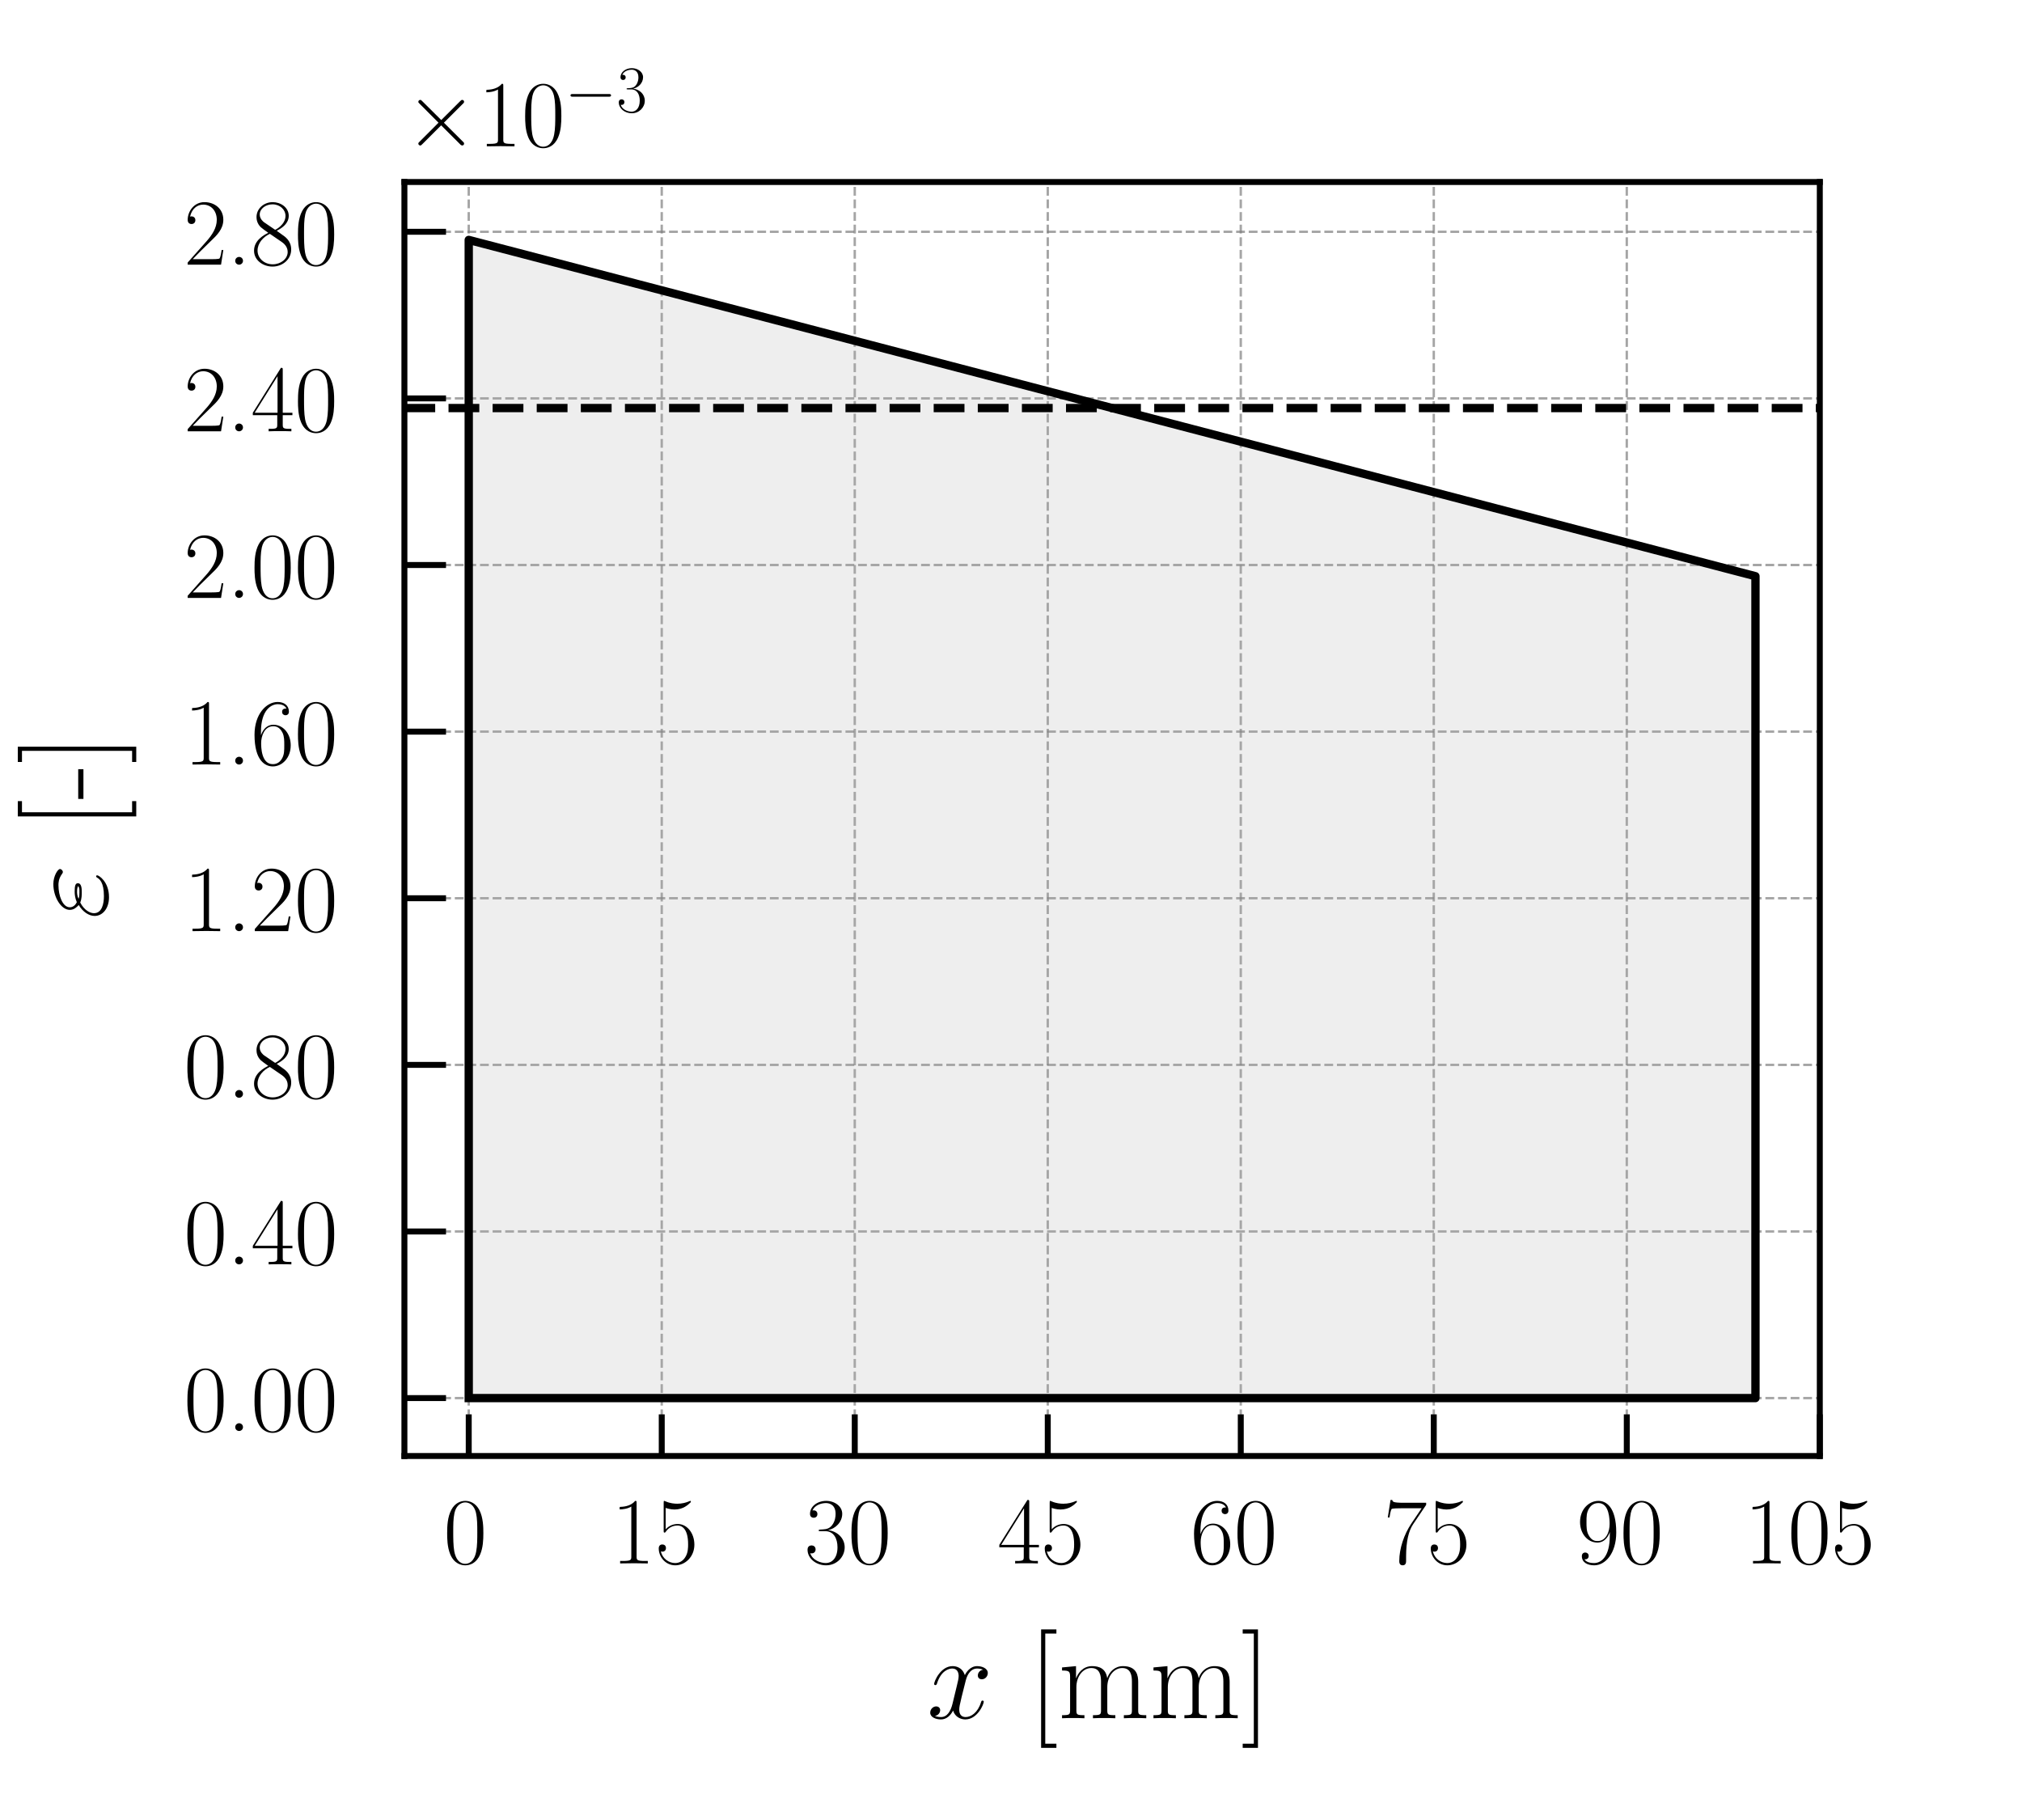
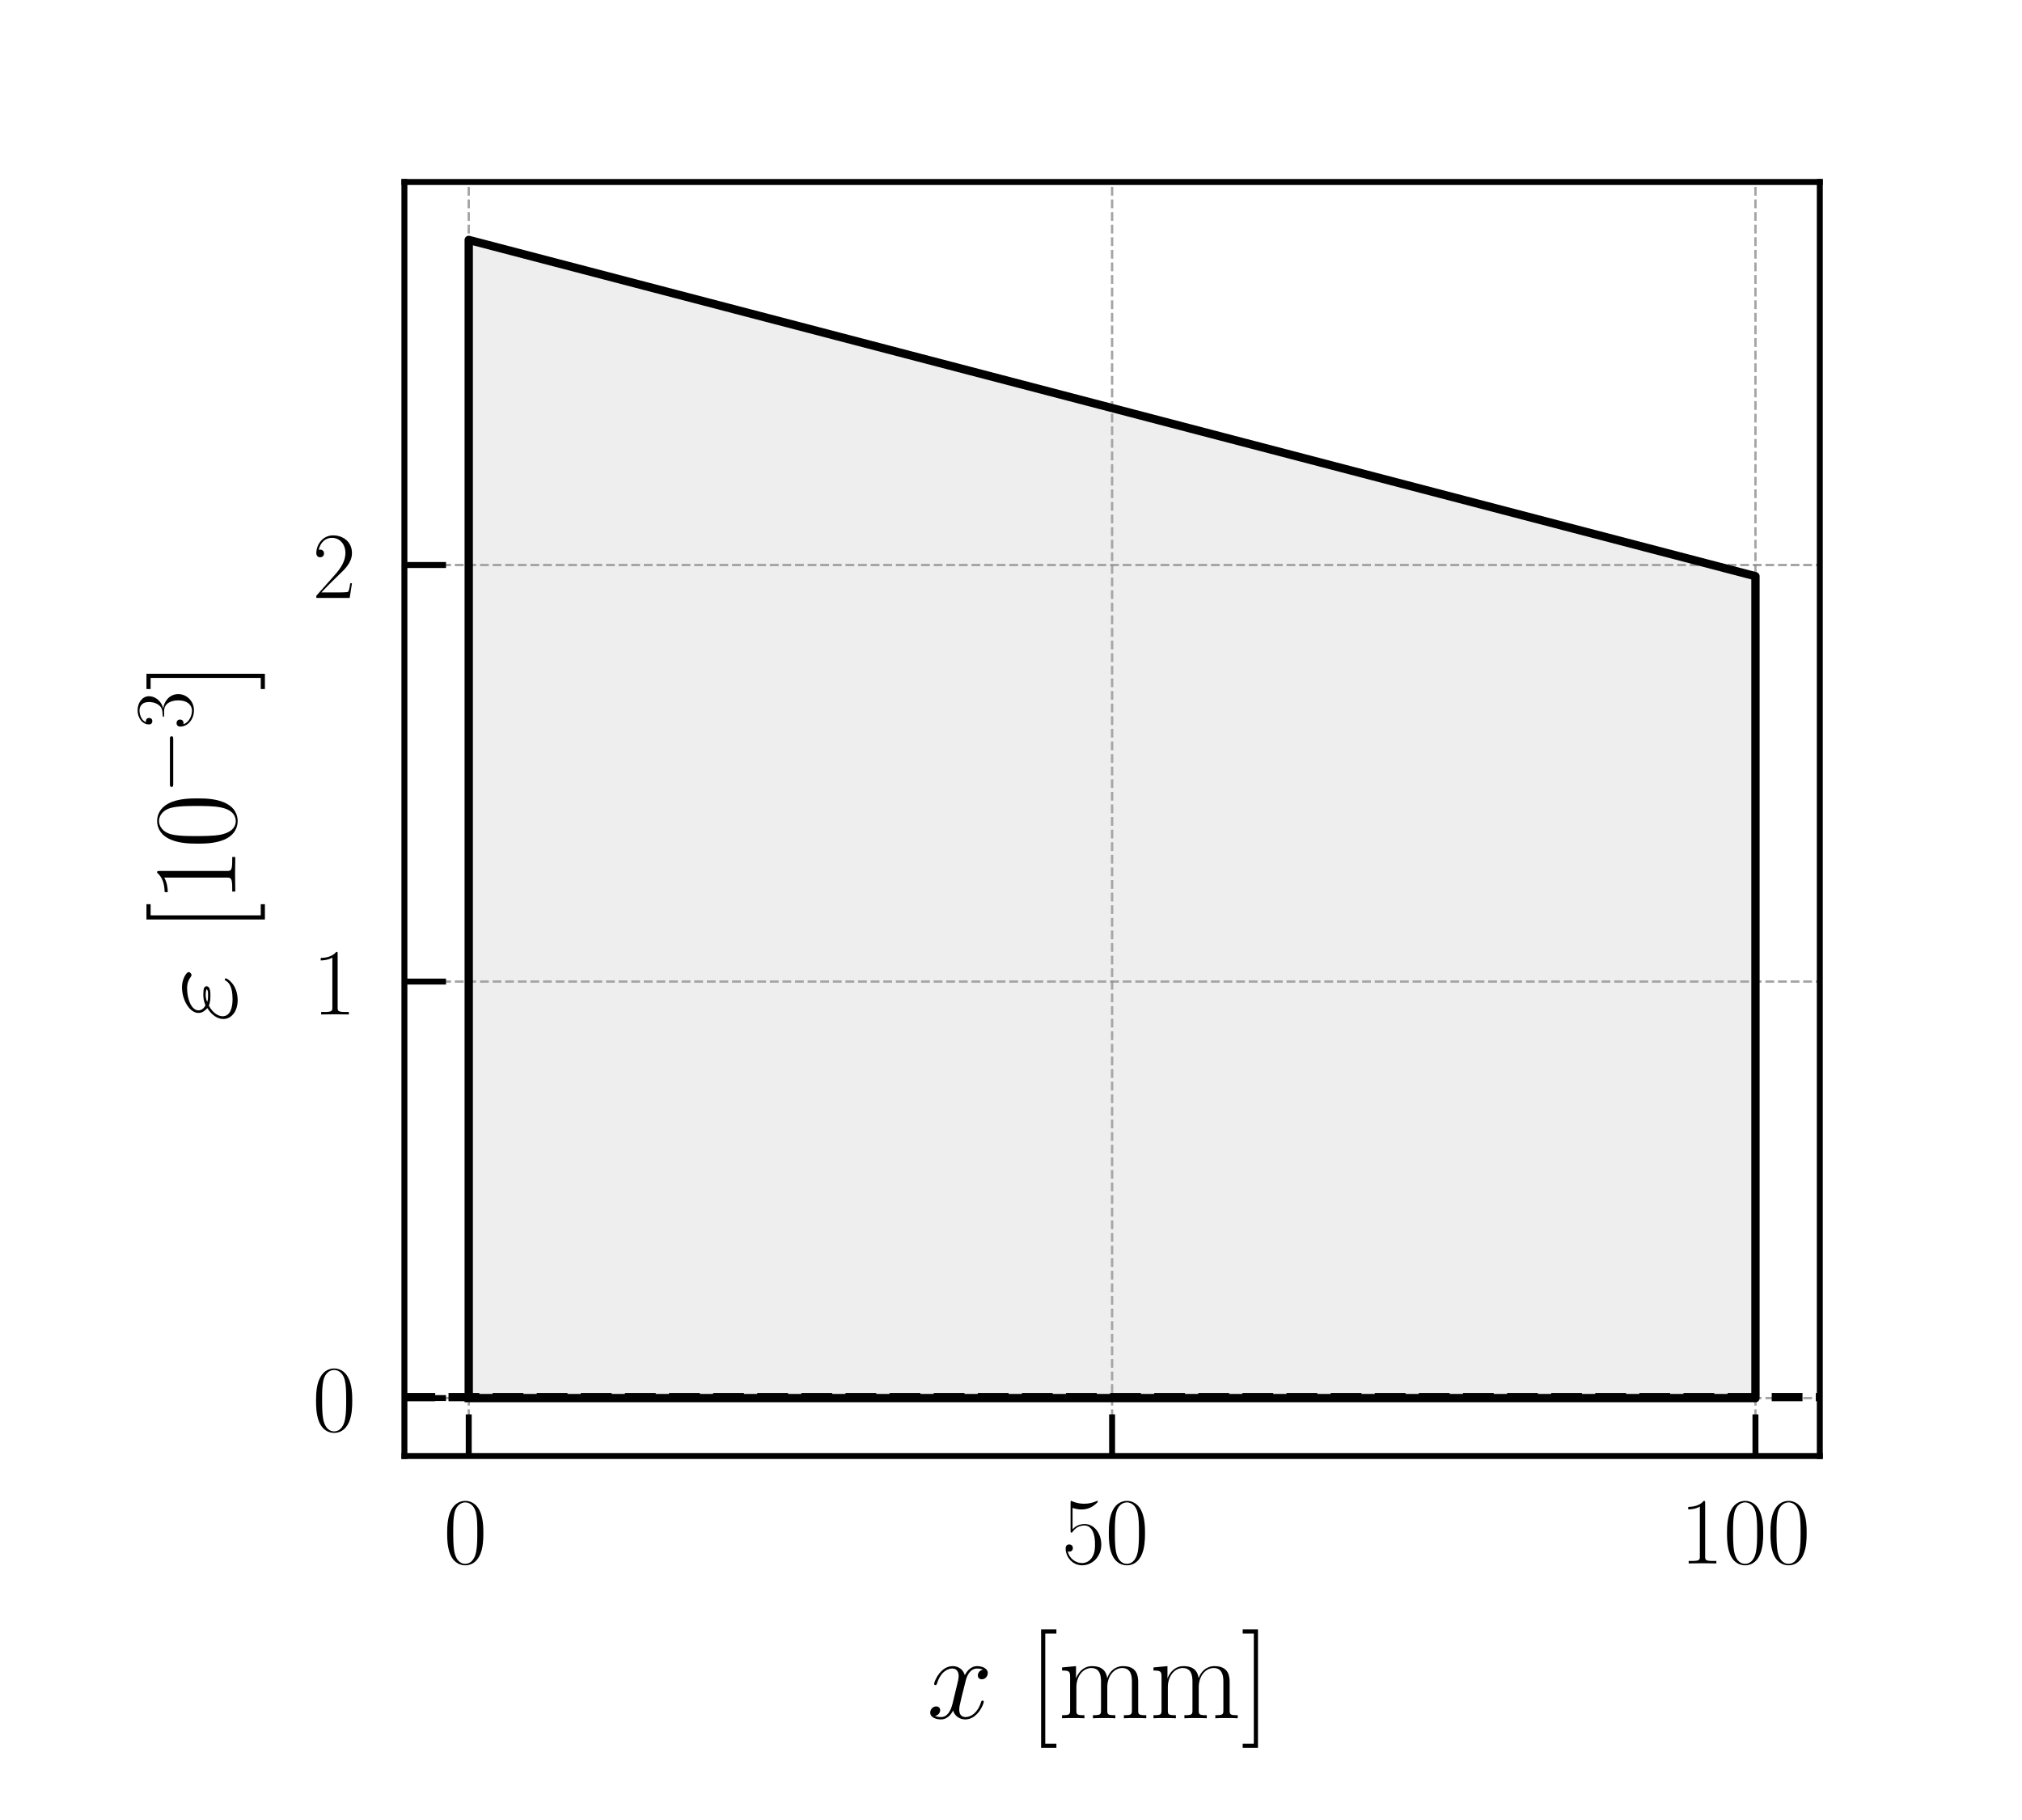
<svg xmlns="http://www.w3.org/2000/svg" xmlns:xlink="http://www.w3.org/1999/xlink" width="170.079pt" height="153.071pt" viewBox="0 0 170.079 153.071" version="1.1">
  <defs>
    <style type="text/css">*{stroke-linejoin: round; stroke-linecap: butt}</style>
  </defs>
  <g id="figure_1">
    <g id="patch_1">
      <path d="M 0 153.071  L 170.079 153.071  L 170.079 0  L 0 0  z " style="fill: #ffffff" />
    </g>
    <g id="axes_1">
      <g id="patch_2">
        <path d="M 34.016 122.457  L 153.071 122.457  L 153.071 15.307  L 34.016 15.307  z " style="fill: #ffffff" />
      </g>
      <g id="matplotlib.axis_1">
        <g id="xtick_1">
          <g id="line2d_1">
-             <path d="M 39.427 122.457  L 39.427 15.307  " clip-path="url(#p9c57057e57)" style="fill: none; stroke-dasharray: 0.74,0.32; stroke-dashoffset: 0; stroke: #808080; stroke-opacity: 0.7; stroke-width: 0.2" />
+             <path d="M 39.427 122.457  L 39.427 15.307  " clip-path="url(#pb4a4abccf1)" style="fill: none; stroke-dasharray: 0.74,0.32; stroke-dashoffset: 0; stroke: #808080; stroke-opacity: 0.7; stroke-width: 0.2" />
          </g>
          <g id="line2d_2">
            <defs>
-               <path id="m19bddc5e38" d="M 0 0  L 0 -3.5  " style="stroke: #000000; stroke-width: 0.5" />
+               <path id="m2d4d366eaf" d="M 0 0  L 0 -3.5  " style="stroke: #000000; stroke-width: 0.5" />
            </defs>
            <g>
-               <use xlink:href="#m19bddc5e38" x="39.427" y="122.457" style="stroke: #000000; stroke-width: 0.5" />
+               <use xlink:href="#m2d4d366eaf" x="39.427" y="122.457" style="stroke: #000000; stroke-width: 0.5" />
            </g>
          </g>
          <g id="text_1">
            <g transform="translate(37.31025 131.4915) scale(0.08 -0.08)">
              <defs>
                <path id="CMR17-30" d="M 2688 2038  C 2688 2430 2682 3099 2413 3613  C 2176 4063 1798 4224 1466 4224  C 1158 4224 768 4082 525 3620  C 269 3137 243 2539 243 2038  C 243 1671 250 1112 448 623  C 723 -39 1216 -128 1466 -128  C 1760 -128 2208 -7 2470 604  C 2662 1048 2688 1568 2688 2038  z M 1466 -26  C 1056 -26 813 328 723 816  C 653 1196 653 1749 653 2109  C 653 2604 653 3015 736 3407  C 858 3954 1216 4121 1466 4121  C 1728 4121 2067 3947 2189 3420  C 2272 3054 2278 2623 2278 2109  C 2278 1691 2278 1176 2202 797  C 2067 96 1690 -26 1466 -26  z " transform="scale(0.015625)" />
              </defs>
              <use xlink:href="#CMR17-30" transform="scale(0.996264)" />
            </g>
          </g>
        </g>
        <g id="xtick_2">
          <g id="line2d_3">
-             <path d="M 55.662 122.457  L 55.662 15.307  " clip-path="url(#p9c57057e57)" style="fill: none; stroke-dasharray: 0.74,0.32; stroke-dashoffset: 0; stroke: #808080; stroke-opacity: 0.7; stroke-width: 0.2" />
+             <path d="M 93.543 122.457  L 93.543 15.307  " clip-path="url(#pb4a4abccf1)" style="fill: none; stroke-dasharray: 0.74,0.32; stroke-dashoffset: 0; stroke: #808080; stroke-opacity: 0.7; stroke-width: 0.2" />
          </g>
          <g id="line2d_4">
            <g>
-               <use xlink:href="#m19bddc5e38" x="55.662" y="122.457" style="stroke: #000000; stroke-width: 0.5" />
+               <use xlink:href="#m2d4d366eaf" x="93.543" y="122.457" style="stroke: #000000; stroke-width: 0.5" />
            </g>
          </g>
          <g id="text_2">
-             <g transform="translate(51.42795 131.4915) scale(0.08 -0.08)">
+             <g transform="translate(89.30912 131.4915) scale(0.08 -0.08)">
              <defs>
-                 <path id="CMR17-31" d="M 1702 4083  C 1702 4217 1696 4224 1606 4224  C 1357 3927 979 3833 621 3820  C 602 3820 570 3820 563 3808  C 557 3795 557 3782 557 3648  C 755 3648 1088 3686 1344 3839  L 1344 467  C 1344 243 1331 166 781 166  L 589 166  L 589 0  C 896 6 1216 12 1523 12  C 1830 12 2150 6 2458 0  L 2458 166  L 2266 166  C 1715 166 1702 236 1702 467  L 1702 4083  z " transform="scale(0.015625)" />
                <path id="CMR17-35" d="M 730 3750  C 794 3724 1056 3641 1325 3641  C 1920 3641 2246 3961 2432 4140  C 2432 4191 2432 4224 2394 4224  C 2387 4224 2374 4224 2323 4198  C 2099 4102 1837 4032 1517 4032  C 1325 4032 1037 4055 723 4191  C 653 4224 640 4224 634 4224  C 602 4224 595 4217 595 4090  L 595 2231  C 595 2113 595 2080 659 2080  C 691 2080 704 2093 736 2139  C 941 2435 1222 2560 1542 2560  C 1766 2560 2246 2415 2246 1293  C 2246 1087 2246 716 2054 422  C 1894 159 1645 25 1370 25  C 947 25 518 319 403 812  C 429 806 480 793 506 793  C 589 793 749 838 749 1036  C 749 1209 627 1280 506 1280  C 358 1280 262 1190 262 1011  C 262 454 704 -128 1382 -128  C 2042 -128 2669 441 2669 1267  C 2669 2054 2170 2662 1549 2662  C 1222 2662 947 2540 730 2304  L 730 3750  z " transform="scale(0.015625)" />
              </defs>
-               <use xlink:href="#CMR17-31" transform="scale(0.996264)" />
-               <use xlink:href="#CMR17-35" transform="translate(45.69048 0) scale(0.996264)" />
+               <use xlink:href="#CMR17-35" transform="scale(0.996264)" />
+               <use xlink:href="#CMR17-30" transform="translate(45.69048 0) scale(0.996264)" />
            </g>
          </g>
        </g>
        <g id="xtick_3">
          <g id="line2d_5">
-             <path d="M 71.897 122.457  L 71.897 15.307  " clip-path="url(#p9c57057e57)" style="fill: none; stroke-dasharray: 0.74,0.32; stroke-dashoffset: 0; stroke: #808080; stroke-opacity: 0.7; stroke-width: 0.2" />
+             <path d="M 147.659 122.457  L 147.659 15.307  " clip-path="url(#pb4a4abccf1)" style="fill: none; stroke-dasharray: 0.74,0.32; stroke-dashoffset: 0; stroke: #808080; stroke-opacity: 0.7; stroke-width: 0.2" />
          </g>
          <g id="line2d_6">
            <g>
-               <use xlink:href="#m19bddc5e38" x="71.897" y="122.457" style="stroke: #000000; stroke-width: 0.5" />
+               <use xlink:href="#m2d4d366eaf" x="147.659" y="122.457" style="stroke: #000000; stroke-width: 0.5" />
            </g>
          </g>
          <g id="text_3">
-             <g transform="translate(67.66274 131.4915) scale(0.08 -0.08)">
+             <g transform="translate(141.308 131.4915) scale(0.08 -0.08)">
              <defs>
-                 <path id="CMR17-33" d="M 1414 2176  C 1984 2176 2234 1673 2234 1094  C 2234 322 1824 25 1453 25  C 1114 25 563 193 390 691  C 422 678 454 678 486 678  C 640 678 755 780 755 947  C 755 1132 614 1216 486 1216  C 378 1216 211 1164 211 927  C 211 335 787 -128 1466 -128  C 2176 -128 2720 432 2720 1087  C 2720 1718 2208 2176 1600 2246  C 2086 2347 2554 2776 2554 3353  C 2554 3856 2048 4224 1472 4224  C 890 4224 378 3862 378 3347  C 378 3123 544 3084 627 3084  C 762 3084 877 3167 877 3334  C 877 3500 762 3584 627 3584  C 602 3584 570 3584 544 3571  C 730 3999 1235 4076 1459 4076  C 1683 4076 2106 3966 2106 3347  C 2106 3167 2080 2851 1862 2574  C 1670 2329 1453 2316 1242 2297  C 1210 2297 1062 2284 1037 2284  C 992 2278 966 2272 966 2227  C 966 2182 973 2176 1101 2176  L 1414 2176  z " transform="scale(0.015625)" />
+                 <path id="CMR17-31" d="M 1702 4083  C 1702 4217 1696 4224 1606 4224  C 1357 3927 979 3833 621 3820  C 602 3820 570 3820 563 3808  C 557 3795 557 3782 557 3648  C 755 3648 1088 3686 1344 3839  L 1344 467  C 1344 243 1331 166 781 166  L 589 166  L 589 0  C 896 6 1216 12 1523 12  C 1830 12 2150 6 2458 0  L 2458 166  L 2266 166  C 1715 166 1702 236 1702 467  L 1702 4083  z " transform="scale(0.015625)" />
              </defs>
-               <use xlink:href="#CMR17-33" transform="scale(0.996264)" />
+               <use xlink:href="#CMR17-31" transform="scale(0.996264)" />
              <use xlink:href="#CMR17-30" transform="translate(45.69048 0) scale(0.996264)" />
+               <use xlink:href="#CMR17-30" transform="translate(91.38095 0) scale(0.996264)" />
            </g>
          </g>
        </g>
-         <g id="xtick_4">
-           <g id="line2d_7">
-             <path d="M 88.132 122.457  L 88.132 15.307  " clip-path="url(#p9c57057e57)" style="fill: none; stroke-dasharray: 0.74,0.32; stroke-dashoffset: 0; stroke: #808080; stroke-opacity: 0.7; stroke-width: 0.2" />
-           </g>
-           <g id="line2d_8">
-             <g>
-               <use xlink:href="#m19bddc5e38" x="88.132" y="122.457" style="stroke: #000000; stroke-width: 0.5" />
-             </g>
-           </g>
-           <g id="text_4">
-             <g transform="translate(83.89753 131.4915) scale(0.08 -0.08)">
-               <defs>
-                 <path id="CMR17-34" d="M 2150 4147  C 2150 4281 2144 4288 2029 4288  L 128 1254  L 128 1088  L 1779 1088  L 1779 460  C 1779 230 1766 166 1318 166  L 1197 166  L 1197 0  C 1402 12 1747 12 1965 12  C 2182 12 2528 12 2733 0  L 2733 166  L 2611 166  C 2163 166 2150 230 2150 460  L 2150 1088  L 2803 1088  L 2803 1254  L 2150 1254  L 2150 4147  z M 1798 3723  L 1798 1254  L 256 1254  L 1798 3723  z " transform="scale(0.015625)" />
-               </defs>
-               <use xlink:href="#CMR17-34" transform="scale(0.996264)" />
-               <use xlink:href="#CMR17-35" transform="translate(45.69048 0) scale(0.996264)" />
-             </g>
-           </g>
-         </g>
-         <g id="xtick_5">
-           <g id="line2d_9">
-             <path d="M 104.367 122.457  L 104.367 15.307  " clip-path="url(#p9c57057e57)" style="fill: none; stroke-dasharray: 0.74,0.32; stroke-dashoffset: 0; stroke: #808080; stroke-opacity: 0.7; stroke-width: 0.2" />
-           </g>
-           <g id="line2d_10">
-             <g>
-               <use xlink:href="#m19bddc5e38" x="104.367" y="122.457" style="stroke: #000000; stroke-width: 0.5" />
-             </g>
-           </g>
-           <g id="text_5">
-             <g transform="translate(100.1323 131.4915) scale(0.08 -0.08)">
-               <defs>
-                 <path id="CMR17-36" d="M 678 2198  C 678 3712 1395 4076 1811 4076  C 1946 4076 2272 4049 2400 3782  C 2298 3782 2106 3782 2106 3558  C 2106 3385 2246 3328 2336 3328  C 2394 3328 2566 3353 2566 3571  C 2566 3987 2246 4224 1805 4224  C 1043 4224 243 3411 243 2011  C 243 257 966 -128 1478 -128  C 2099 -128 2688 431 2688 1295  C 2688 2101 2170 2688 1517 2688  C 1126 2688 838 2430 678 1979  L 678 2198  z M 1478 25  C 691 25 691 1212 691 1450  C 691 1914 909 2585 1504 2585  C 1613 2585 1926 2585 2138 2140  C 2253 1889 2253 1624 2253 1302  C 2253 954 2253 696 2118 438  C 1978 173 1773 25 1478 25  z " transform="scale(0.015625)" />
-               </defs>
-               <use xlink:href="#CMR17-36" transform="scale(0.996264)" />
-               <use xlink:href="#CMR17-30" transform="translate(45.69048 0) scale(0.996264)" />
-             </g>
-           </g>
-         </g>
-         <g id="xtick_6">
-           <g id="line2d_11">
-             <path d="M 120.601 122.457  L 120.601 15.307  " clip-path="url(#p9c57057e57)" style="fill: none; stroke-dasharray: 0.74,0.32; stroke-dashoffset: 0; stroke: #808080; stroke-opacity: 0.7; stroke-width: 0.2" />
-           </g>
-           <g id="line2d_12">
-             <g>
-               <use xlink:href="#m19bddc5e38" x="120.601" y="122.457" style="stroke: #000000; stroke-width: 0.5" />
-             </g>
-           </g>
-           <g id="text_6">
-             <g transform="translate(116.3671 131.4915) scale(0.08 -0.08)">
-               <defs>
-                 <path id="CMR17-37" d="M 2886 3955  L 2886 4096  L 1382 4096  C 634 4096 621 4166 595 4288  L 480 4288  L 294 3104  L 410 3104  C 429 3226 474 3552 550 3673  C 589 3724 1062 3724 1171 3724  L 2579 3724  L 1869 2670  C 1395 1961 1069 1003 1069 166  C 1069 89 1069 -128 1299 -128  C 1530 -128 1530 89 1530 172  L 1530 466  C 1530 1514 1709 2204 2003 2644  L 2886 3955  z " transform="scale(0.015625)" />
-               </defs>
-               <use xlink:href="#CMR17-37" transform="scale(0.996264)" />
-               <use xlink:href="#CMR17-35" transform="translate(45.69048 0) scale(0.996264)" />
-             </g>
-           </g>
-         </g>
-         <g id="xtick_7">
-           <g id="line2d_13">
-             <path d="M 136.836 122.457  L 136.836 15.307  " clip-path="url(#p9c57057e57)" style="fill: none; stroke-dasharray: 0.74,0.32; stroke-dashoffset: 0; stroke: #808080; stroke-opacity: 0.7; stroke-width: 0.2" />
-           </g>
-           <g id="line2d_14">
-             <g>
-               <use xlink:href="#m19bddc5e38" x="136.836" y="122.457" style="stroke: #000000; stroke-width: 0.5" />
-             </g>
-           </g>
-           <g id="text_7">
-             <g transform="translate(132.6019 131.4915) scale(0.08 -0.08)">
-               <defs>
-                 <path id="CMR17-39" d="M 2253 1871  C 2253 448 1670 25 1190 25  C 1043 25 685 43 538 281  C 704 256 826 345 826 505  C 826 678 685 736 595 736  C 538 736 365 710 365 492  C 365 68 742 -128 1203 -128  C 1939 -128 2688 665 2688 2090  C 2688 3857 1971 4224 1485 4224  C 851 4224 243 3664 243 2800  C 243 2000 762 1408 1414 1408  C 1952 1408 2189 1910 2253 2122  L 2253 1871  z M 1427 1510  C 1254 1510 1011 1542 813 1929  C 678 2181 678 2477 678 2793  C 678 3174 678 3438 858 3722  C 947 3857 1114 4076 1485 4076  C 2240 4076 2240 2909 2240 2651  C 2240 2193 2035 1510 1427 1510  z " transform="scale(0.015625)" />
-               </defs>
-               <use xlink:href="#CMR17-39" transform="scale(0.996264)" />
-               <use xlink:href="#CMR17-30" transform="translate(45.69048 0) scale(0.996264)" />
-             </g>
-           </g>
-         </g>
-         <g id="xtick_8">
-           <g id="line2d_15">
-             <path d="M 153.071 122.457  L 153.071 15.307  " clip-path="url(#p9c57057e57)" style="fill: none; stroke-dasharray: 0.74,0.32; stroke-dashoffset: 0; stroke: #808080; stroke-opacity: 0.7; stroke-width: 0.2" />
-           </g>
-           <g id="line2d_16">
-             <g>
-               <use xlink:href="#m19bddc5e38" x="153.071" y="122.457" style="stroke: #000000; stroke-width: 0.5" />
-             </g>
-           </g>
-           <g id="text_8">
-             <g transform="translate(146.7196 131.4915) scale(0.08 -0.08)">
-               <use xlink:href="#CMR17-31" transform="scale(0.996264)" />
-               <use xlink:href="#CMR17-30" transform="translate(45.69048 0) scale(0.996264)" />
-               <use xlink:href="#CMR17-35" transform="translate(91.38095 0) scale(0.996264)" />
-             </g>
-           </g>
-         </g>
-         <g id="text_9">
+         <g id="text_4">
          <g transform="translate(77.96628 144.5132) scale(0.1 -0.1)">
            <defs>
              <path id="CMMI12-78" d="M 3034 2624  C 2829 2585 2752 2431 2752 2310  C 2752 2156 2874 2105 2963 2105  C 3155 2105 3290 2271 3290 2444  C 3290 2694 2982 2816 2714 2816  C 2323 2816 2106 2451 2048 2329  C 1901 2790 1504 2816 1389 2816  C 736 2816 390 1993 390 1849  C 390 1823 416 1790 461 1790  C 512 1790 525 1829 538 1855  C 755 2572 1184 2687 1370 2687  C 1658 2687 1715 2438 1715 2284  C 1715 2143 1677 1993 1600 1678  L 1382 778  C 1286 390 1101 64 762 64  C 730 64 570 64 435 126  C 666 166 717 358 717 435  C 717 563 621 640 499 640  C 346 640 179 505 179 300  C 179 57 480 -64 755 -64  C 1062 -64 1280 153 1414 415  C 1517 64 1837 -64 2074 -64  C 2726 -64 3072 751 3072 896  C 3072 929 3046 955 3008 955  C 2950 955 2944 922 2925 870  C 2752 300 2381 64 2093 64  C 1869 64 1747 204 1747 467  C 1747 607 1773 712 1875 1146  L 2099 2039  C 2195 2425 2413 2687 2707 2687  C 2720 2687 2899 2687 3034 2624  z " transform="scale(0.015625)" />
              <path id="CMR17-5b" d="M 1504 -1600  L 1504 -1376  L 902 -1376  L 902 4575  L 1504 4575  L 1504 4800  L 678 4800  L 678 -1600  L 1504 -1600  z " transform="scale(0.015625)" />
              <path id="CMR17-6d" d="M 4326 1954  C 4326 2276 4269 2816 3507 2816  C 3072 2816 2771 2520 2656 2173  L 2650 2173  C 2573 2700 2195 2816 1837 2816  C 1331 2816 1069 2424 973 2166  L 966 2166  L 966 2816  L 211 2745  L 211 2578  C 589 2578 646 2540 646 2231  L 646 443  C 646 198 621 166 211 166  L 211 0  C 365 12 646 12 813 12  C 979 12 1267 12 1421 0  L 1421 166  C 1011 166 986 192 986 443  L 986 1678  C 986 2269 1344 2713 1792 2713  C 2266 2713 2317 2289 2317 1980  L 2317 443  C 2317 198 2291 166 1882 166  L 1882 0  C 2035 12 2317 12 2483 12  C 2650 12 2938 12 3091 0  L 3091 166  C 2682 166 2656 192 2656 443  L 2656 1678  C 2656 2269 3014 2713 3462 2713  C 3936 2713 3987 2289 3987 1980  L 3987 443  C 3987 198 3962 166 3552 166  L 3552 0  C 3706 12 3987 12 4154 12  C 4320 12 4608 12 4762 0  L 4762 166  C 4352 166 4326 192 4326 443  L 4326 1954  z " transform="scale(0.015625)" />
              <path id="CMR17-5d" d="M 915 4800  L 90 4800  L 90 4575  L 691 4575  L 691 -1376  L 90 -1376  L 90 -1600  L 915 -1600  L 915 4800  z " transform="scale(0.015625)" />
            </defs>
            <use xlink:href="#CMMI12-78" transform="scale(0.996264)" />
            <use xlink:href="#CMR17-5b" transform="translate(85.51003 0) scale(0.996264)" />
            <use xlink:href="#CMR17-6d" transform="translate(110.3811 0) scale(0.996264)" />
            <use xlink:href="#CMR17-6d" transform="translate(187.3007 0) scale(0.996264)" />
            <use xlink:href="#CMR17-5d" transform="translate(264.2203 0) scale(0.996264)" />
          </g>
        </g>
      </g>
      <g id="matplotlib.axis_2">
        <g id="ytick_1">
-           <g id="line2d_17">
-             <path d="M 34.016 117.586  L 153.071 117.586  " clip-path="url(#p9c57057e57)" style="fill: none; stroke-dasharray: 0.74,0.32; stroke-dashoffset: 0; stroke: #808080; stroke-opacity: 0.7; stroke-width: 0.2" />
+           <g id="line2d_7">
+             <path d="M 34.016 117.586  L 153.071 117.586  " clip-path="url(#pb4a4abccf1)" style="fill: none; stroke-dasharray: 0.74,0.32; stroke-dashoffset: 0; stroke: #808080; stroke-opacity: 0.7; stroke-width: 0.2" />
          </g>
-           <g id="line2d_18">
+           <g id="line2d_8">
            <defs>
-               <path id="m6e9970d6a7" d="M 0 0  L 3.5 0  " style="stroke: #000000; stroke-width: 0.5" />
+               <path id="m3dcc095967" d="M 0 0  L 3.5 0  " style="stroke: #000000; stroke-width: 0.5" />
            </defs>
            <g>
-               <use xlink:href="#m6e9970d6a7" x="34.016" y="117.586" style="stroke: #000000; stroke-width: 0.5" />
+               <use xlink:href="#m3dcc095967" x="34.016" y="117.586" style="stroke: #000000; stroke-width: 0.5" />
            </g>
          </g>
-           <g id="text_10">
-             <g transform="translate(15.46088 120.3537) scale(0.08 -0.08)">
-               <defs>
-                 <path id="CMR17-2e" d="M 1062 262  C 1062 422 934 524 800 524  C 672 524 538 422 538 262  C 538 102 666 0 800 0  C 928 0 1062 102 1062 262  z " transform="scale(0.015625)" />
-               </defs>
+           <g id="text_5">
+             <g transform="translate(26.28157 120.3537) scale(0.08 -0.08)">
              <use xlink:href="#CMR17-30" transform="scale(0.996264)" />
-               <use xlink:href="#CMR17-2e" transform="translate(45.69048 0) scale(0.996264)" />
-               <use xlink:href="#CMR17-30" transform="translate(70.56154 0) scale(0.996264)" />
-               <use xlink:href="#CMR17-30" transform="translate(116.252 0) scale(0.996264)" />
            </g>
          </g>
        </g>
        <g id="ytick_2">
-           <g id="line2d_19">
-             <path d="M 34.016 103.573  L 153.071 103.573  " clip-path="url(#p9c57057e57)" style="fill: none; stroke-dasharray: 0.74,0.32; stroke-dashoffset: 0; stroke: #808080; stroke-opacity: 0.7; stroke-width: 0.2" />
+           <g id="line2d_9">
+             <path d="M 34.016 82.553  L 153.071 82.553  " clip-path="url(#pb4a4abccf1)" style="fill: none; stroke-dasharray: 0.74,0.32; stroke-dashoffset: 0; stroke: #808080; stroke-opacity: 0.7; stroke-width: 0.2" />
          </g>
-           <g id="line2d_20">
+           <g id="line2d_10">
            <g>
-               <use xlink:href="#m6e9970d6a7" x="34.016" y="103.573" style="stroke: #000000; stroke-width: 0.5" />
+               <use xlink:href="#m3dcc095967" x="34.016" y="82.553" style="stroke: #000000; stroke-width: 0.5" />
            </g>
          </g>
-           <g id="text_11">
-             <g transform="translate(15.46088 106.3405) scale(0.08 -0.08)">
-               <use xlink:href="#CMR17-30" transform="scale(0.996264)" />
-               <use xlink:href="#CMR17-2e" transform="translate(45.69048 0) scale(0.996264)" />
-               <use xlink:href="#CMR17-34" transform="translate(70.56154 0) scale(0.996264)" />
-               <use xlink:href="#CMR17-30" transform="translate(116.252 0) scale(0.996264)" />
+           <g id="text_6">
+             <g transform="translate(26.28157 85.32069) scale(0.08 -0.08)">
+               <use xlink:href="#CMR17-31" transform="scale(0.996264)" />
            </g>
          </g>
        </g>
        <g id="ytick_3">
-           <g id="line2d_21">
-             <path d="M 34.016 89.56  L 153.071 89.56  " clip-path="url(#p9c57057e57)" style="fill: none; stroke-dasharray: 0.74,0.32; stroke-dashoffset: 0; stroke: #808080; stroke-opacity: 0.7; stroke-width: 0.2" />
+           <g id="line2d_11">
+             <path d="M 34.016 47.52  L 153.071 47.52  " clip-path="url(#pb4a4abccf1)" style="fill: none; stroke-dasharray: 0.74,0.32; stroke-dashoffset: 0; stroke: #808080; stroke-opacity: 0.7; stroke-width: 0.2" />
          </g>
-           <g id="line2d_22">
+           <g id="line2d_12">
            <g>
-               <use xlink:href="#m6e9970d6a7" x="34.016" y="89.56" style="stroke: #000000; stroke-width: 0.5" />
+               <use xlink:href="#m3dcc095967" x="34.016" y="47.52" style="stroke: #000000; stroke-width: 0.5" />
            </g>
          </g>
-           <g id="text_12">
-             <g transform="translate(15.46088 92.32729) scale(0.08 -0.08)">
+           <g id="text_7">
+             <g transform="translate(26.28157 50.28773) scale(0.08 -0.08)">
              <defs>
-                 <path id="CMR17-38" d="M 1741 2289  C 2144 2494 2554 2803 2554 3298  C 2554 3884 1990 4224 1472 4224  C 890 4224 378 3800 378 3215  C 378 3054 416 2777 666 2533  C 730 2469 998 2276 1171 2154  C 883 2006 211 1652 211 945  C 211 282 838 -128 1459 -128  C 2144 -128 2720 366 2720 1022  C 2720 1607 2330 1877 2074 2051  L 1741 2289  z M 902 2855  C 851 2887 595 3086 595 3388  C 595 3781 998 4076 1459 4076  C 1965 4076 2336 3716 2336 3298  C 2336 2700 1670 2359 1638 2359  C 1632 2359 1626 2359 1574 2398  L 902 2855  z M 2080 1536  C 2176 1466 2483 1253 2483 861  C 2483 385 2010 25 1472 25  C 890 25 448 443 448 951  C 448 1459 838 1884 1280 2083  L 2080 1536  z " transform="scale(0.015625)" />
+                 <path id="CMR17-32" d="M 2669 990  L 2554 990  C 2490 537 2438 460 2413 422  C 2381 371 1920 371 1830 371  L 602 371  C 832 620 1280 1073 1824 1596  C 2214 1966 2669 2400 2669 3033  C 2669 3788 2067 4224 1395 4224  C 691 4224 262 3603 262 3027  C 262 2777 448 2745 525 2745  C 589 2745 781 2783 781 3007  C 781 3206 614 3264 525 3264  C 486 3264 448 3257 422 3244  C 544 3788 915 4057 1306 4057  C 1862 4057 2227 3616 2227 3033  C 2227 2477 1901 1998 1536 1583  L 262 147  L 262 0  L 2515 0  L 2669 990  z " transform="scale(0.015625)" />
              </defs>
-               <use xlink:href="#CMR17-30" transform="scale(0.996264)" />
-               <use xlink:href="#CMR17-2e" transform="translate(45.69048 0) scale(0.996264)" />
-               <use xlink:href="#CMR17-38" transform="translate(70.56154 0) scale(0.996264)" />
-               <use xlink:href="#CMR17-30" transform="translate(116.252 0) scale(0.996264)" />
+               <use xlink:href="#CMR17-32" transform="scale(0.996264)" />
            </g>
          </g>
        </g>
-         <g id="ytick_4">
-           <g id="line2d_23">
-             <path d="M 34.016 75.547  L 153.071 75.547  " clip-path="url(#p9c57057e57)" style="fill: none; stroke-dasharray: 0.74,0.32; stroke-dashoffset: 0; stroke: #808080; stroke-opacity: 0.7; stroke-width: 0.2" />
-           </g>
-           <g id="line2d_24">
-             <g>
-               <use xlink:href="#m6e9970d6a7" x="34.016" y="75.547" style="stroke: #000000; stroke-width: 0.5" />
-             </g>
-           </g>
-           <g id="text_13">
-             <g transform="translate(15.46088 78.3141) scale(0.08 -0.08)">
-               <defs>
-                 <path id="CMR17-32" d="M 2669 990  L 2554 990  C 2490 537 2438 460 2413 422  C 2381 371 1920 371 1830 371  L 602 371  C 832 620 1280 1073 1824 1596  C 2214 1966 2669 2400 2669 3033  C 2669 3788 2067 4224 1395 4224  C 691 4224 262 3603 262 3027  C 262 2777 448 2745 525 2745  C 589 2745 781 2783 781 3007  C 781 3206 614 3264 525 3264  C 486 3264 448 3257 422 3244  C 544 3788 915 4057 1306 4057  C 1862 4057 2227 3616 2227 3033  C 2227 2477 1901 1998 1536 1583  L 262 147  L 262 0  L 2515 0  L 2669 990  z " transform="scale(0.015625)" />
-               </defs>
-               <use xlink:href="#CMR17-31" transform="scale(0.996264)" />
-               <use xlink:href="#CMR17-2e" transform="translate(45.69048 0) scale(0.996264)" />
-               <use xlink:href="#CMR17-32" transform="translate(70.56154 0) scale(0.996264)" />
-               <use xlink:href="#CMR17-30" transform="translate(116.252 0) scale(0.996264)" />
-             </g>
-           </g>
-         </g>
-         <g id="ytick_5">
-           <g id="line2d_25">
-             <path d="M 34.016 61.534  L 153.071 61.534  " clip-path="url(#p9c57057e57)" style="fill: none; stroke-dasharray: 0.74,0.32; stroke-dashoffset: 0; stroke: #808080; stroke-opacity: 0.7; stroke-width: 0.2" />
-           </g>
-           <g id="line2d_26">
-             <g>
-               <use xlink:href="#m6e9970d6a7" x="34.016" y="61.534" style="stroke: #000000; stroke-width: 0.5" />
-             </g>
-           </g>
-           <g id="text_14">
-             <g transform="translate(15.46088 64.30091) scale(0.08 -0.08)">
-               <use xlink:href="#CMR17-31" transform="scale(0.996264)" />
-               <use xlink:href="#CMR17-2e" transform="translate(45.69048 0) scale(0.996264)" />
-               <use xlink:href="#CMR17-36" transform="translate(70.56154 0) scale(0.996264)" />
-               <use xlink:href="#CMR17-30" transform="translate(116.252 0) scale(0.996264)" />
-             </g>
-           </g>
-         </g>
-         <g id="ytick_6">
-           <g id="line2d_27">
-             <path d="M 34.016 47.52  L 153.071 47.52  " clip-path="url(#p9c57057e57)" style="fill: none; stroke-dasharray: 0.74,0.32; stroke-dashoffset: 0; stroke: #808080; stroke-opacity: 0.7; stroke-width: 0.2" />
-           </g>
-           <g id="line2d_28">
-             <g>
-               <use xlink:href="#m6e9970d6a7" x="34.016" y="47.52" style="stroke: #000000; stroke-width: 0.5" />
-             </g>
-           </g>
-           <g id="text_15">
-             <g transform="translate(15.46088 50.28773) scale(0.08 -0.08)">
-               <use xlink:href="#CMR17-32" transform="scale(0.996264)" />
-               <use xlink:href="#CMR17-2e" transform="translate(45.69048 0) scale(0.996264)" />
-               <use xlink:href="#CMR17-30" transform="translate(70.56154 0) scale(0.996264)" />
-               <use xlink:href="#CMR17-30" transform="translate(116.252 0) scale(0.996264)" />
-             </g>
-           </g>
-         </g>
-         <g id="ytick_7">
-           <g id="line2d_29">
-             <path d="M 34.016 33.507  L 153.071 33.507  " clip-path="url(#p9c57057e57)" style="fill: none; stroke-dasharray: 0.74,0.32; stroke-dashoffset: 0; stroke: #808080; stroke-opacity: 0.7; stroke-width: 0.2" />
-           </g>
-           <g id="line2d_30">
-             <g>
-               <use xlink:href="#m6e9970d6a7" x="34.016" y="33.507" style="stroke: #000000; stroke-width: 0.5" />
-             </g>
-           </g>
-           <g id="text_16">
-             <g transform="translate(15.46088 36.27454) scale(0.08 -0.08)">
-               <use xlink:href="#CMR17-32" transform="scale(0.996264)" />
-               <use xlink:href="#CMR17-2e" transform="translate(45.69048 0) scale(0.996264)" />
-               <use xlink:href="#CMR17-34" transform="translate(70.56154 0) scale(0.996264)" />
-               <use xlink:href="#CMR17-30" transform="translate(116.252 0) scale(0.996264)" />
-             </g>
-           </g>
-         </g>
-         <g id="ytick_8">
-           <g id="line2d_31">
-             <path d="M 34.016 19.494  L 153.071 19.494  " clip-path="url(#p9c57057e57)" style="fill: none; stroke-dasharray: 0.74,0.32; stroke-dashoffset: 0; stroke: #808080; stroke-opacity: 0.7; stroke-width: 0.2" />
-           </g>
-           <g id="line2d_32">
-             <g>
-               <use xlink:href="#m6e9970d6a7" x="34.016" y="19.494" style="stroke: #000000; stroke-width: 0.5" />
-             </g>
-           </g>
-           <g id="text_17">
-             <g transform="translate(15.46088 22.26135) scale(0.08 -0.08)">
-               <use xlink:href="#CMR17-32" transform="scale(0.996264)" />
-               <use xlink:href="#CMR17-2e" transform="translate(45.69048 0) scale(0.996264)" />
-               <use xlink:href="#CMR17-38" transform="translate(70.56154 0) scale(0.996264)" />
-               <use xlink:href="#CMR17-30" transform="translate(116.252 0) scale(0.996264)" />
-             </g>
-           </g>
-         </g>
-         <g id="text_18">
-           <g transform="translate(8.970216 77.29305) rotate(-90) scale(0.1 -0.1)">
+         <g id="text_8">
+           <g transform="translate(19.7909 85.96197) rotate(-90) scale(0.1 -0.1)">
            <defs>
              <path id="CMMI12-22" d="M 890 1427  C 1094 1344 1312 1344 1434 1344  C 1600 1344 1933 1344 1933 1554  C 1933 1683 1811 1728 1485 1728  C 1325 1728 1133 1708 909 1612  C 710 1708 634 1853 634 1991  C 634 2379 1261 2604 1830 2604  C 1939 2604 2170 2604 2438 2410  C 2477 2385 2496 2366 2541 2366  C 2618 2366 2701 2448 2701 2523  C 2701 2636 2330 2880 1888 2880  C 1171 2880 493 2454 493 1991  C 493 1759 646 1612 755 1508  C 384 1288 166 953 166 649  C 166 221 563 -128 1178 -128  C 2022 -128 2362 426 2362 513  C 2362 544 2336 568 2304 568  C 2272 568 2259 550 2234 513  C 2163 395 1997 147 1235 147  C 838 147 314 246 314 686  C 314 897 474 1213 890 1427  z M 1088 1517  C 1261 1599 1427 1599 1472 1599  C 1651 1599 1683 1581 1786 1545  C 1677 1472 1664 1472 1434 1472  C 1318 1472 1216 1472 1088 1517  z " transform="scale(0.015625)" />
-               <path id="CMR17-2d" d="M 1632 1254  L 1632 1536  L 26 1536  L 26 1254  L 1632 1254  z " transform="scale(0.015625)" />
+               <path id="CMSY10-0" d="M 4218 1472  C 4326 1472 4442 1472 4442 1600  C 4442 1728 4326 1728 4218 1728  L 755 1728  C 646 1728 531 1728 531 1600  C 531 1472 646 1472 755 1472  L 4218 1472  z " transform="scale(0.015625)" />
+               <path id="CMR17-33" d="M 1414 2176  C 1984 2176 2234 1673 2234 1094  C 2234 322 1824 25 1453 25  C 1114 25 563 193 390 691  C 422 678 454 678 486 678  C 640 678 755 780 755 947  C 755 1132 614 1216 486 1216  C 378 1216 211 1164 211 927  C 211 335 787 -128 1466 -128  C 2176 -128 2720 432 2720 1087  C 2720 1718 2208 2176 1600 2246  C 2086 2347 2554 2776 2554 3353  C 2554 3856 2048 4224 1472 4224  C 890 4224 378 3862 378 3347  C 378 3123 544 3084 627 3084  C 762 3084 877 3167 877 3334  C 877 3500 762 3584 627 3584  C 602 3584 570 3584 544 3571  C 730 3999 1235 4076 1459 4076  C 1683 4076 2106 3966 2106 3347  C 2106 3167 2080 2851 1862 2574  C 1670 2329 1453 2316 1242 2297  C 1210 2297 1062 2284 1037 2284  C 992 2278 966 2272 966 2227  C 966 2182 973 2176 1101 2176  L 1414 2176  z " transform="scale(0.015625)" />
            </defs>
            <use xlink:href="#CMMI12-22" transform="scale(0.996264)" />
            <use xlink:href="#CMR17-5b" transform="translate(75.72616 0) scale(0.996264)" />
-             <use xlink:href="#CMR17-2d" transform="translate(100.5972 0) scale(0.996264)" />
-             <use xlink:href="#CMR17-5d" transform="translate(130.6732 0) scale(0.996264)" />
-           </g>
-         </g>
-         <g id="text_19">
-           <g transform="translate(34.01575 12.30709) scale(0.08 -0.08)">
-             <defs>
-               <path id="CMSY10-2" d="M 2490 1775  L 1210 3046  C 1133 3123 1120 3136 1069 3136  C 1005 3136 941 3078 941 3008  C 941 2963 954 2950 1024 2880  L 2304 1596  L 1024 313  C 954 243 941 230 941 185  C 941 115 1005 57 1069 57  C 1120 57 1133 70 1210 147  L 2483 1418  L 3808 95  C 3821 89 3866 57 3904 57  C 3981 57 4032 115 4032 185  C 4032 198 4032 223 4013 255  C 4006 268 2989 1271 2669 1596  L 3840 2765  C 3872 2803 3968 2886 4000 2925  C 4006 2937 4032 2963 4032 3008  C 4032 3078 3981 3136 3904 3136  C 3853 3136 3827 3110 3757 3040  L 2490 1775  z " transform="scale(0.015625)" />
-               <path id="CMSY10-0" d="M 4218 1472  C 4326 1472 4442 1472 4442 1600  C 4442 1728 4326 1728 4218 1728  L 755 1728  C 646 1728 531 1728 531 1600  C 531 1472 646 1472 755 1472  L 4218 1472  z " transform="scale(0.015625)" />
-             </defs>
-             <use xlink:href="#CMSY10-2" transform="scale(0.996264)" />
-             <use xlink:href="#CMR17-31" transform="translate(77.48747 0) scale(0.996264)" />
-             <use xlink:href="#CMR17-30" transform="translate(123.1779 0) scale(0.996264)" />
-             <use xlink:href="#CMSY10-0" transform="translate(168.8684 36.15364) scale(0.697382)" />
-             <use xlink:href="#CMR17-33" transform="translate(223.1094 36.15364) scale(0.697382)" />
+             <use xlink:href="#CMR17-31" transform="translate(100.5972 0) scale(0.996264)" />
+             <use xlink:href="#CMR17-30" transform="translate(146.2877 0) scale(0.996264)" />
+             <use xlink:href="#CMSY10-0" transform="translate(191.9782 36.15364) scale(0.697382)" />
+             <use xlink:href="#CMR17-33" transform="translate(246.2192 36.15364) scale(0.697382)" />
+             <use xlink:href="#CMR17-5d" transform="translate(278.7005 0) scale(0.996264)" />
          </g>
        </g>
      </g>
      <g id="patch_3">
-         <path d="M 39.427 117.586  L 147.659 117.586  L 147.659 48.462  L 39.427 20.178  z " clip-path="url(#p9c57057e57)" style="fill: #a9a9a9; opacity: 0.2; stroke: #a9a9a9; stroke-width: 0.5; stroke-linejoin: miter" />
+         <path d="M 39.427 117.586  L 147.659 117.586  L 147.659 48.462  L 39.427 20.178  z " clip-path="url(#pb4a4abccf1)" style="fill: #a9a9a9; opacity: 0.2; stroke: #a9a9a9; stroke-width: 0.5; stroke-linejoin: miter" />
      </g>
-       <g id="line2d_33">
-         <path d="M 39.427 117.586  L 147.659 117.586  L 147.659 48.462  L 39.427 20.178  L 39.427 117.586  " clip-path="url(#p9c57057e57)" style="fill: none; stroke: #000000; stroke-width: 0.7; stroke-linecap: square" />
+       <g id="line2d_13">
+         <path d="M 39.427 117.586  L 147.659 117.586  L 147.659 48.462  L 39.427 20.178  L 39.427 117.586  " clip-path="url(#pb4a4abccf1)" style="fill: none; stroke: #000000; stroke-width: 0.7; stroke-linecap: square" />
      </g>
-       <g id="line2d_34">
-         <path d="M 34.016 34.32  L 153.071 34.32  " clip-path="url(#p9c57057e57)" style="fill: none; stroke-dasharray: 2.59,1.12; stroke-dashoffset: 0; stroke: #000000; stroke-width: 0.7" />
+       <g id="line2d_14">
+         <path d="M 34.016 117.503  L 153.071 117.503  " clip-path="url(#pb4a4abccf1)" style="fill: none; stroke-dasharray: 2.59,1.12; stroke-dashoffset: 0; stroke: #000000; stroke-width: 0.7" />
      </g>
      <g id="patch_4">
        <path d="M 34.016 122.457  L 34.016 15.307  " style="fill: none; stroke: #000000; stroke-width: 0.5; stroke-linejoin: miter; stroke-linecap: square" />
      </g>
      <g id="patch_5">
        <path d="M 153.071 122.457  L 153.071 15.307  " style="fill: none; stroke: #000000; stroke-width: 0.5; stroke-linejoin: miter; stroke-linecap: square" />
      </g>
      <g id="patch_6">
        <path d="M 34.016 122.457  L 153.071 122.457  " style="fill: none; stroke: #000000; stroke-width: 0.5; stroke-linejoin: miter; stroke-linecap: square" />
      </g>
      <g id="patch_7">
        <path d="M 34.016 15.307  L 153.071 15.307  " style="fill: none; stroke: #000000; stroke-width: 0.5; stroke-linejoin: miter; stroke-linecap: square" />
      </g>
    </g>
  </g>
  <defs>
-     <clipPath id="p9c57057e57">
+     <clipPath id="pb4a4abccf1">
      <rect x="34.016" y="15.307" width="119.055" height="107.15" />
    </clipPath>
  </defs>
</svg>
